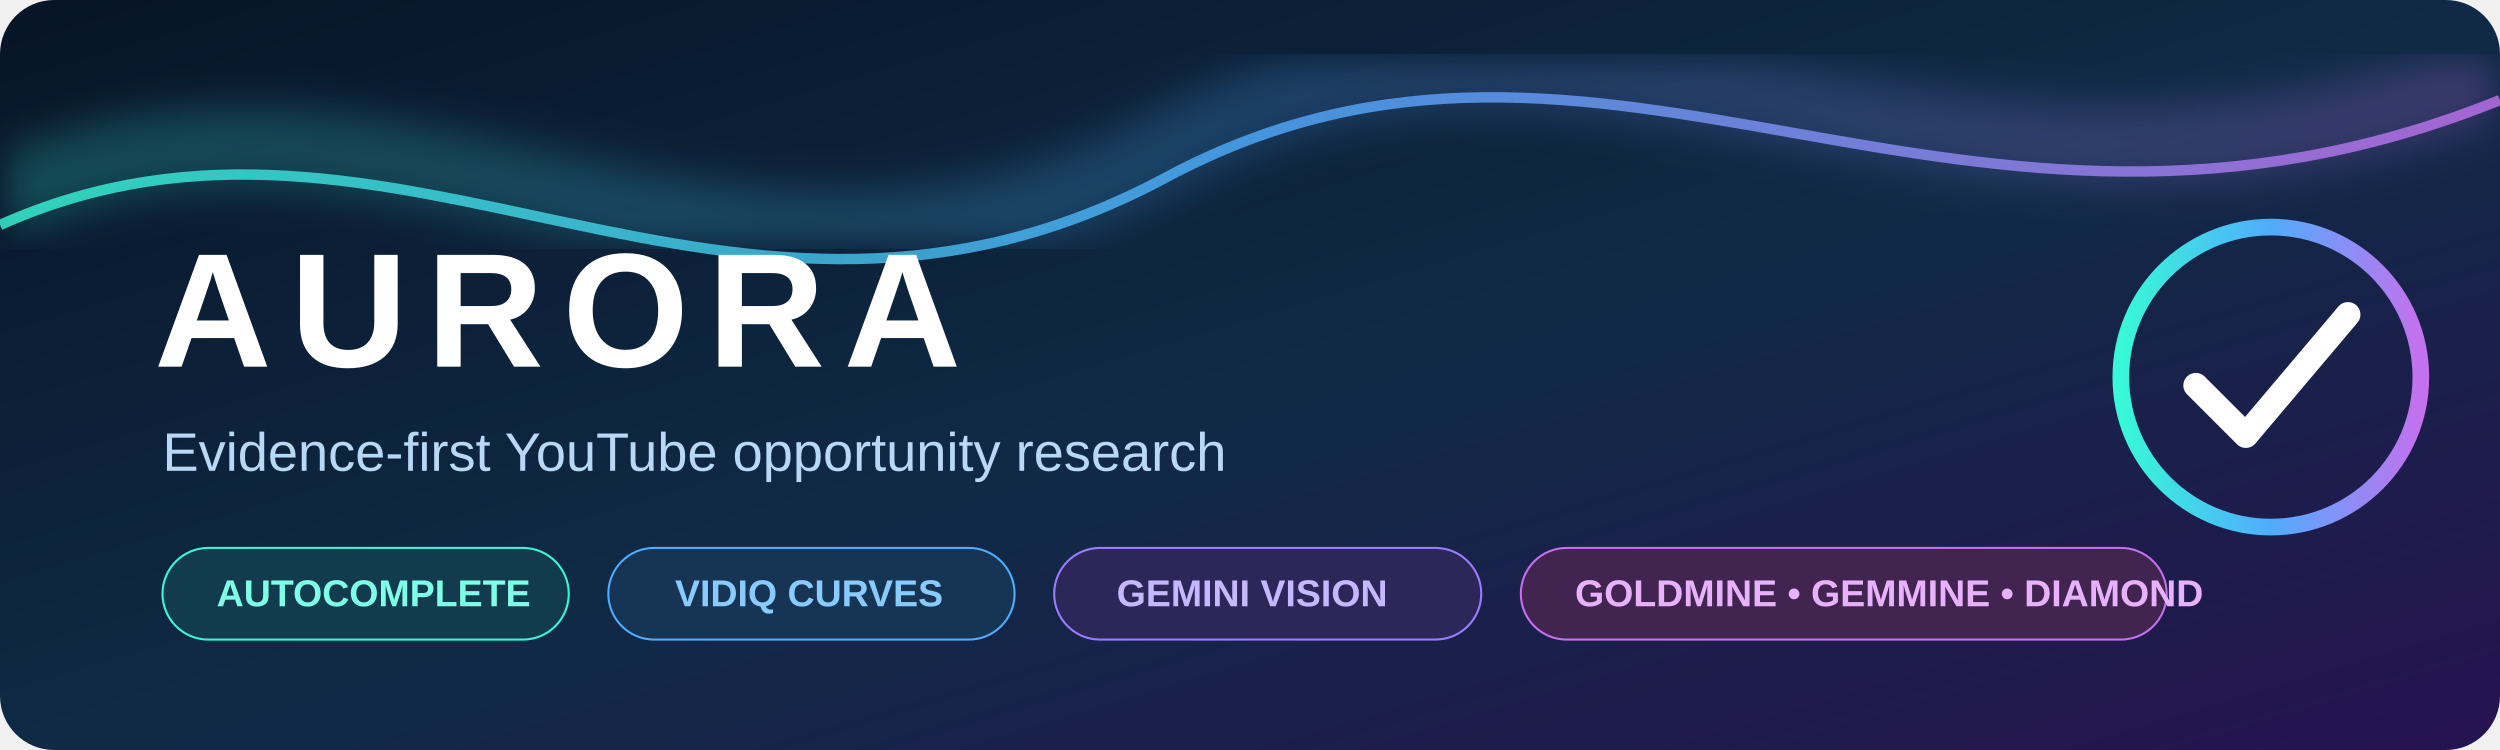
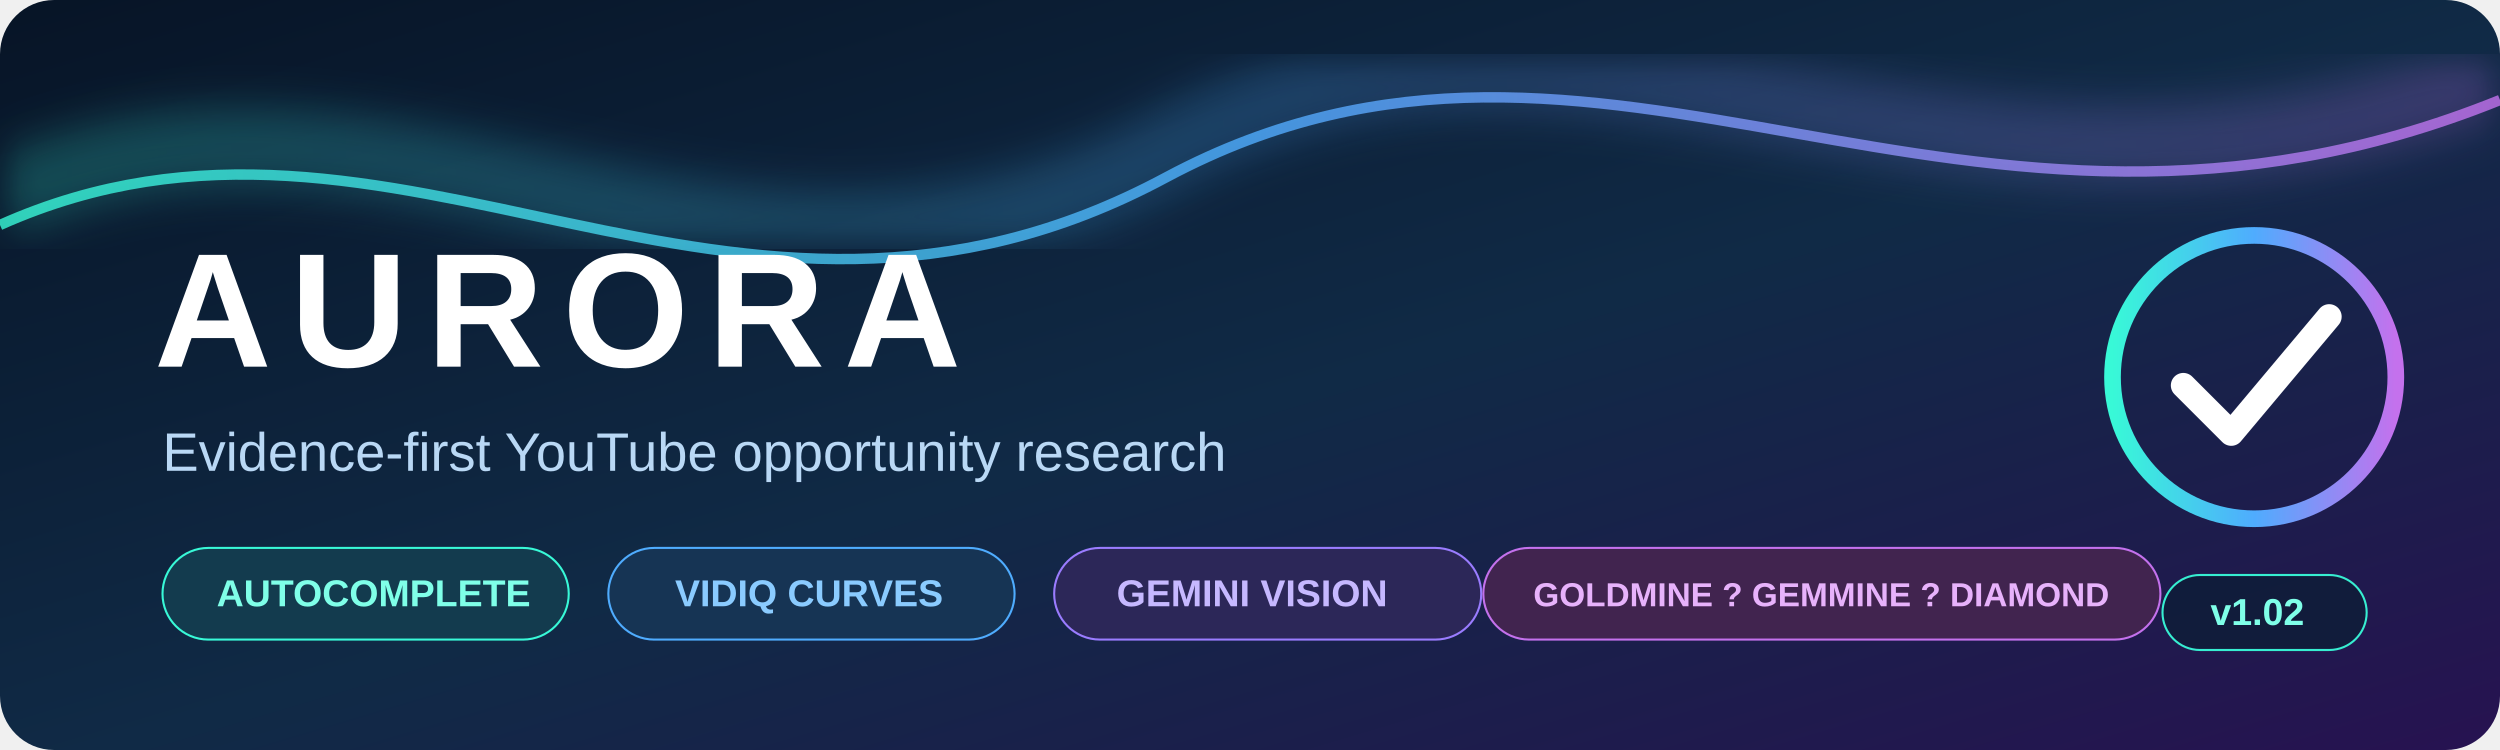
<svg xmlns="http://www.w3.org/2000/svg" width="1200" height="360" viewBox="0 0 1200 360">
  <defs>
    <linearGradient id="bg" x1="0" y1="0" x2="1" y2="1">
      <stop offset="0" stop-color="#071426" />
      <stop offset="0.52" stop-color="#102a46" />
      <stop offset="1" stop-color="#271251" />
    </linearGradient>
    <linearGradient id="aurora" x1="0" y1="0" x2="1" y2="0">
      <stop offset="0" stop-color="#38f9d7" />
      <stop offset="0.5" stop-color="#4facfe" />
      <stop offset="1" stop-color="#c471ed" />
    </linearGradient>
    <filter id="glow">
      <feGaussianBlur stdDeviation="10" />
    </filter>
+     <clipPath id="cardClip">
+       <rect width="1200" height="360" rx="26" />
+     </clipPath>
  </defs>
  <rect width="1200" height="360" rx="26" fill="url(#bg)" />
-   <path d="M0 95 C190 10 350 185 560 72 C770 -40 940 140 1200 35" fill="none" stroke="url(#aurora)" stroke-width="38" opacity=".22" filter="url(#glow)" />
-   <path d="M0 108 C190 23 350 198 560 85 C770 -27 940 153 1200 48" fill="none" stroke="url(#aurora)" stroke-width="5" opacity=".8" />
-   <text x="74" y="176" fill="white" font-family="Segoe UI,Arial,sans-serif" font-size="78" font-weight="800" letter-spacing="9">AURORA</text>
-   <text x="78" y="226" fill="#b9d8f5" font-family="Segoe UI,Arial,sans-serif" font-size="26">Evidence-first YouTube opportunity research</text>
-   <g font-family="Segoe UI,Arial,sans-serif" font-size="18" font-weight="600">
-     <rect x="78" y="263" width="195" height="44" rx="22" fill="#133b4e" stroke="#38f9d7" />
-     <text x="104" y="291" fill="#7fffe8">AUTOCOMPLETE</text>
-     <rect x="292" y="263" width="195" height="44" rx="22" fill="#163454" stroke="#4facfe" />
-     <text x="324" y="291" fill="#8acbff">VIDIQ CURVES</text>
-     <rect x="506" y="263" width="205" height="44" rx="22" fill="#2c2758" stroke="#9a7cff" />
-     <text x="536" y="291" fill="#c6b8ff">GEMINI VISION</text>
-     <rect x="730" y="263" width="310" height="44" rx="22" fill="#41244f" stroke="#c471ed" />
-     <text x="756" y="291" fill="#e7b2fb">GOLDMINE • GEMMINE • DIAMOND</text>
+   <g clip-path="url(#cardClip)">
+     <path d="M0 95 C190 10 350 185 560 72 C770 -40 940 140 1200 35" fill="none" stroke="url(#aurora)" stroke-width="38" opacity=".22" filter="url(#glow)" />
+     <path d="M0 108 C190 23 350 198 560 85 C770 -27 940 153 1200 48" fill="none" stroke="url(#aurora)" stroke-width="5" opacity=".8" />
+     <text x="74" y="176" fill="white" font-family="Segoe UI,Arial,sans-serif" font-size="78" font-weight="800" letter-spacing="9">AURORA</text>
+     <text x="78" y="226" fill="#b9d8f5" font-family="Segoe UI,Arial,sans-serif" font-size="26">Evidence-first YouTube opportunity research</text>
+     <g font-family="Segoe UI,Arial,sans-serif" font-size="18" font-weight="600">
+       <rect x="78" y="263" width="195" height="44" rx="22" fill="#133b4e" stroke="#38f9d7" />
+       <text x="104" y="291" fill="#7fffe8">AUTOCOMPLETE</text>
+       <rect x="292" y="263" width="195" height="44" rx="22" fill="#163454" stroke="#4facfe" />
+       <text x="324" y="291" fill="#8acbff">VIDIQ CURVES</text>
+       <rect x="506" y="263" width="205" height="44" rx="22" fill="#2c2758" stroke="#9a7cff" />
+       <text x="536" y="291" fill="#c6b8ff">GEMINI VISION</text>
+       <rect x="712" y="263" width="325" height="44" rx="22" fill="#41244f" stroke="#c471ed" />
+       <text x="736" y="291" fill="#e7b2fb" font-size="16">GOLDMINE ? GEMMINE ? DIAMOND</text>
+     </g>
+     <circle cx="1082" cy="181" r="68" fill="none" stroke="url(#aurora)" stroke-width="8" />
+     <path d="M1048 185 l23 23 47-56" fill="none" stroke="#fff" stroke-width="12" stroke-linecap="round" stroke-linejoin="round" />
+     <g font-family="Segoe UI,Arial,sans-serif" font-size="18" font-weight="700">
+       <rect x="1038" y="276" width="98" height="36" rx="18" fill="#101c3a" stroke="#38f9d7" opacity=".95" />
+       <text x="1061" y="300" fill="#7fffe8">v1.02</text>
+     </g>
  </g>
-   <circle cx="1090" cy="181" r="72" fill="none" stroke="url(#aurora)" stroke-width="8" />
-   <path d="M1054 185 l24 24 49-58" fill="none" stroke="#fff" stroke-width="12" stroke-linecap="round" stroke-linejoin="round" />
</svg>
